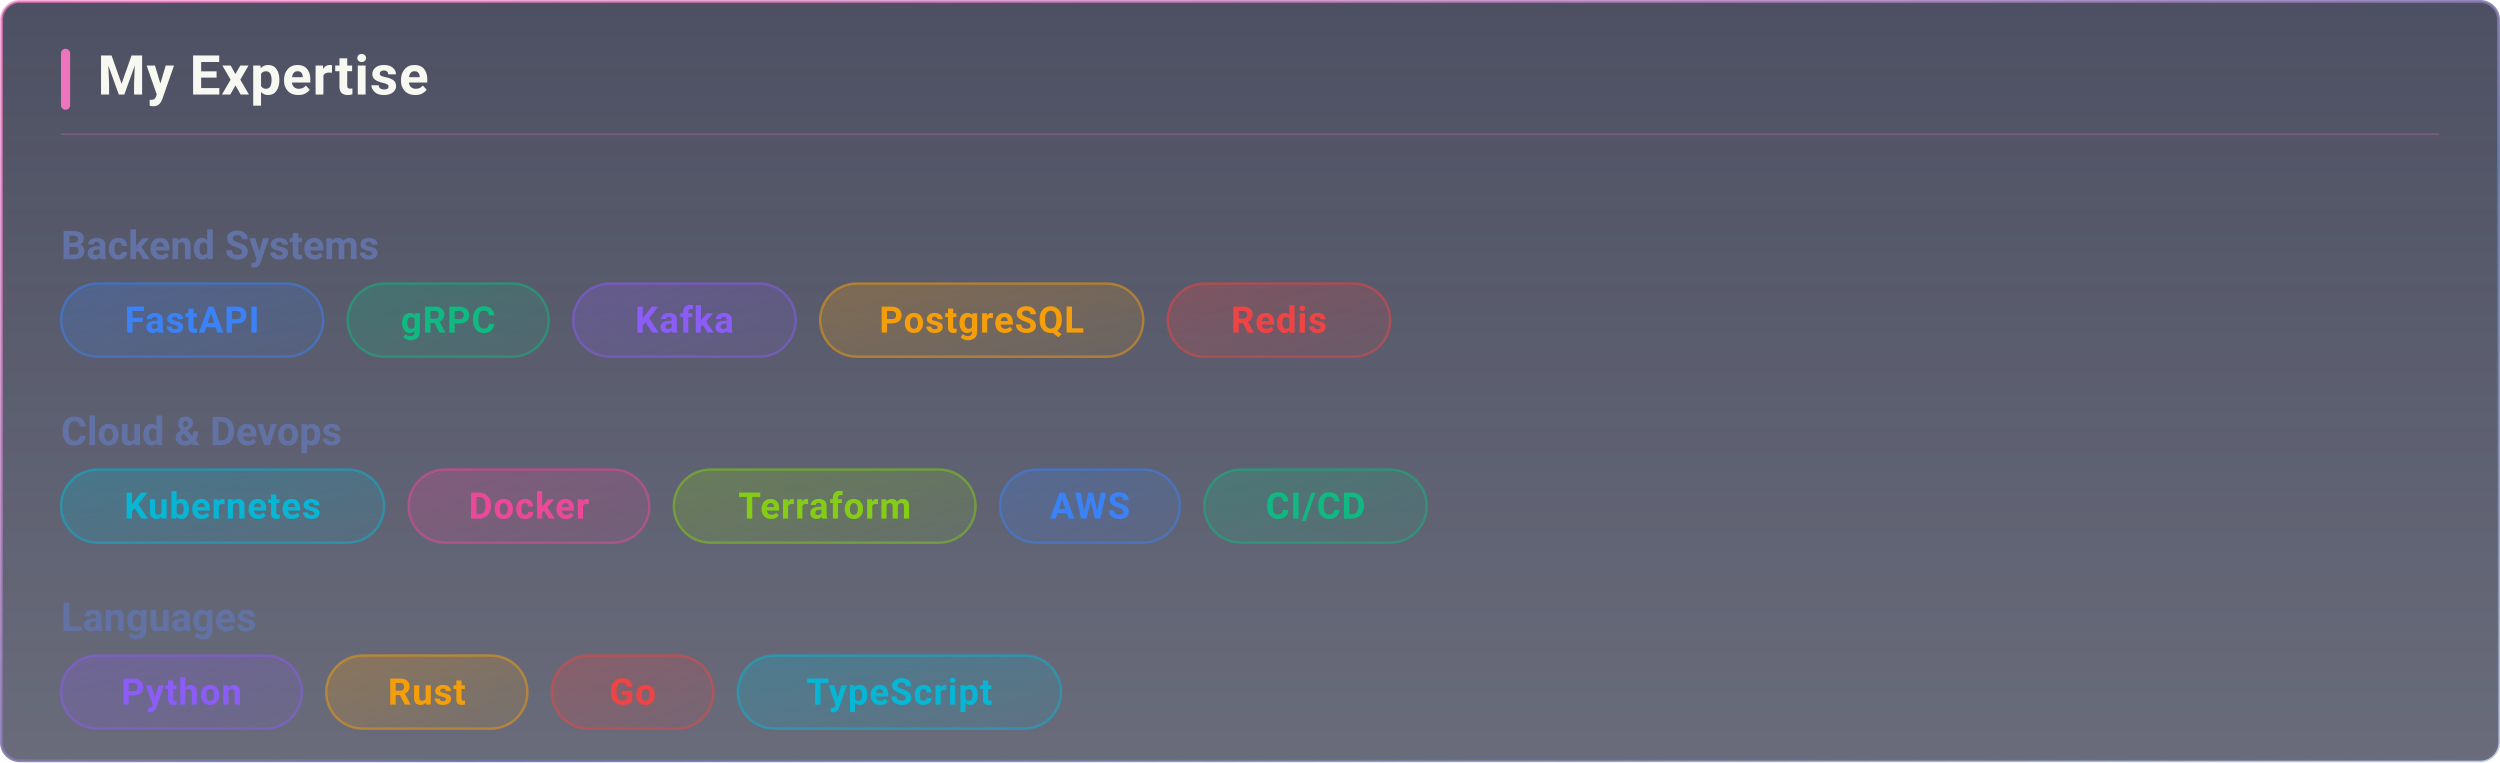
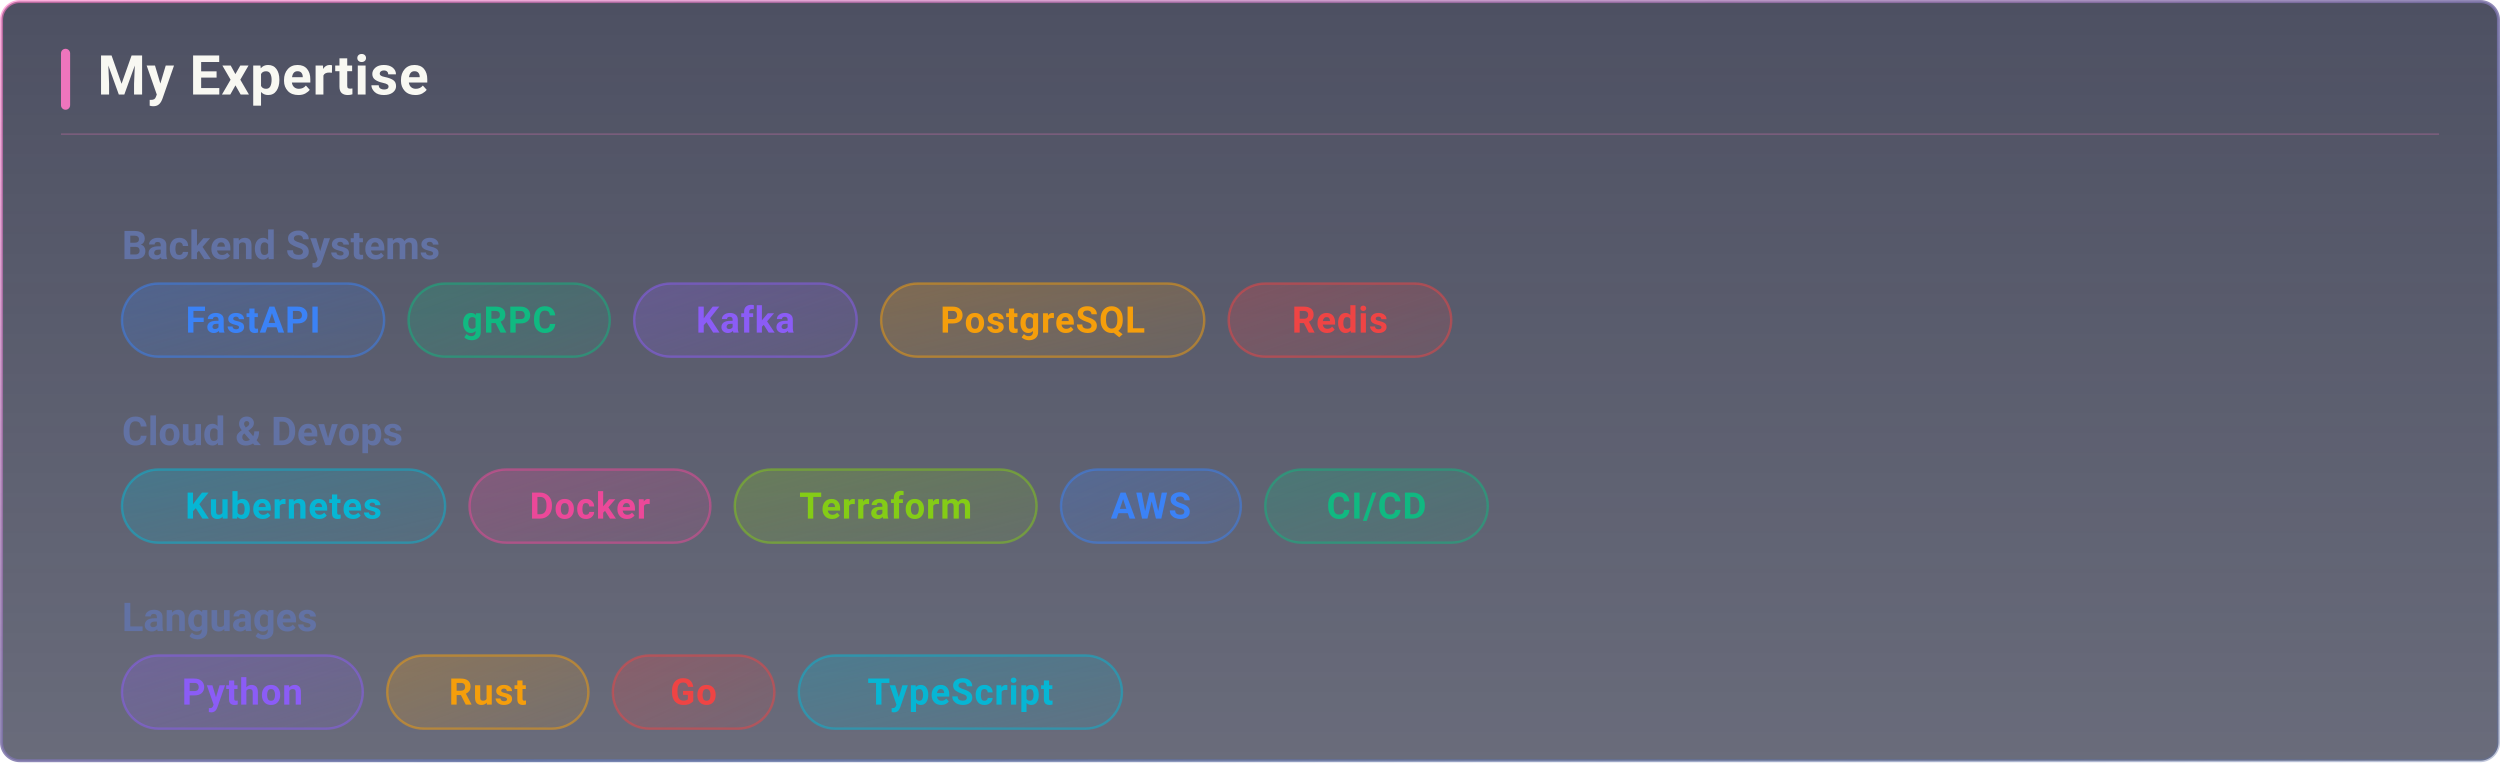
<svg xmlns="http://www.w3.org/2000/svg" width="820" height="250" viewBox="0 0 820 250" role="img">
  <defs>
    <linearGradient id="pf-progress-grad" x1="0%" y1="0%" x2="100%" y2="0%">
      <stop offset="0%" stop-color="#FF79C6" stop-opacity="0.75" />
      <stop offset="70%" stop-color="#FF79C6" />
      <stop offset="100%" stop-color="#FFB86C" stop-opacity="0.9" />
    </linearGradient>
    <linearGradient id="pf-card-border" x1="0%" y1="0%" x2="100%" y2="100%">
      <stop offset="0%" stop-color="#FF79C6" stop-opacity="0.6" />
      <stop offset="60%" stop-color="#6272A4" stop-opacity="0.9" />
      <stop offset="100%" stop-color="#6272A4" stop-opacity="0.4" />
    </linearGradient>
    <linearGradient id="pf-card-bg" x1="0%" y1="0%" x2="0%" y2="100%">
      <stop offset="0%" stop-color="#44475A" stop-opacity="0.95" />
      <stop offset="100%" stop-color="#44475A" stop-opacity="0.8" />
    </linearGradient>
    <linearGradient id="pf-card-gradient" x1="0%" y1="0%" x2="100%" y2="0%">
      <stop offset="0%" stop-color="#3b0918" />
      <stop offset="50%" stop-color="#1e1333" />
      <stop offset="100%" stop-color="#091629" />
    </linearGradient>
    <linearGradient id="pf-track-bg" x1="0%" y1="0%" x2="100%" y2="0%">
      <stop offset="0%" stop-color="#6272A4" stop-opacity="0.15" />
      <stop offset="100%" stop-color="#6272A4" stop-opacity="0.08" />
    </linearGradient>
    <linearGradient id="pf-badge-0" x1="0%" y1="0%" x2="100%" y2="100%">
      <stop offset="0%" stop-color="#3B82F6" stop-opacity="0.25" />
      <stop offset="100%" stop-color="#3B82F6" stop-opacity="0.1" />
    </linearGradient>
    <linearGradient id="pf-badge-1" x1="0%" y1="0%" x2="100%" y2="100%">
      <stop offset="0%" stop-color="#10B981" stop-opacity="0.25" />
      <stop offset="100%" stop-color="#10B981" stop-opacity="0.1" />
    </linearGradient>
    <linearGradient id="pf-badge-2" x1="0%" y1="0%" x2="100%" y2="100%">
      <stop offset="0%" stop-color="#8B5CF6" stop-opacity="0.25" />
      <stop offset="100%" stop-color="#8B5CF6" stop-opacity="0.1" />
    </linearGradient>
    <linearGradient id="pf-badge-3" x1="0%" y1="0%" x2="100%" y2="100%">
      <stop offset="0%" stop-color="#F59E0B" stop-opacity="0.25" />
      <stop offset="100%" stop-color="#F59E0B" stop-opacity="0.1" />
    </linearGradient>
    <linearGradient id="pf-badge-4" x1="0%" y1="0%" x2="100%" y2="100%">
      <stop offset="0%" stop-color="#EF4444" stop-opacity="0.25" />
      <stop offset="100%" stop-color="#EF4444" stop-opacity="0.1" />
    </linearGradient>
    <linearGradient id="pf-badge-5" x1="0%" y1="0%" x2="100%" y2="100%">
      <stop offset="0%" stop-color="#06B6D4" stop-opacity="0.25" />
      <stop offset="100%" stop-color="#06B6D4" stop-opacity="0.1" />
    </linearGradient>
    <linearGradient id="pf-badge-6" x1="0%" y1="0%" x2="100%" y2="100%">
      <stop offset="0%" stop-color="#EC4899" stop-opacity="0.25" />
      <stop offset="100%" stop-color="#EC4899" stop-opacity="0.1" />
    </linearGradient>
    <linearGradient id="pf-badge-7" x1="0%" y1="0%" x2="100%" y2="100%">
      <stop offset="0%" stop-color="#84CC16" stop-opacity="0.25" />
      <stop offset="100%" stop-color="#84CC16" stop-opacity="0.1" />
    </linearGradient>
  </defs>
  <svg x="0" y="0" width="820" height="250" viewBox="0 0 820 250" fill="none" role="group">
    <rect x="0.5" y="0.5" width="819" height="249" fill="url(#pf-card-bg)" stroke="url(#pf-card-border)" stroke-width="1" rx="6" />
    <rect x="20" y="16" width="3" height="20" rx="1.5" fill="#FF79C6" opacity="0.9" />
    <text x="32" y="31" font-family="system-ui, -apple-system, BlinkMacSystemFont, 'Segoe UI', Roboto, Helvetica, Arial, sans-serif" font-size="18" font-weight="700" fill="#F8F8F2" letter-spacing="0.3">My Expertise</text>
    <line x1="20" y1="44" x2="800" y2="44" stroke="#FF79C6" stroke-width="0.5" stroke-opacity="0.25" />
-     <text x="20" y="85" font-family="system-ui, -apple-system, BlinkMacSystemFont, 'Segoe UI', Roboto, Helvetica, Arial, sans-serif" font-size="13" font-weight="600" fill="#6272A4">Backend Systems</text>
+     <text x="40" y="85" font-family="system-ui, -apple-system, BlinkMacSystemFont, 'Segoe UI', Roboto, Helvetica, Arial, sans-serif" font-size="13" font-weight="600" fill="#6272A4">Backend Systems</text>
    <g role="term">
-       <rect x="20" y="93" width="86" height="24" rx="12" fill="url(#pf-badge-0)" stroke="#3B82F6" stroke-width="0.8" stroke-opacity="0.5" />
-       <text x="63.0" y="105.0" font-family="system-ui, -apple-system, BlinkMacSystemFont, 'Segoe UI', Roboto, Helvetica, Arial, sans-serif" font-size="12" fill="#3B82F6" text-anchor="middle" dominant-baseline="central" font-weight="600" letter-spacing="0.3">FastAPI</text>
+       <rect x="40" y="93" width="86" height="24" rx="12" fill="url(#pf-badge-0)" stroke="#3B82F6" stroke-width="0.8" stroke-opacity="0.5" />
+       <text x="83.0" y="105.0" font-family="system-ui, -apple-system, BlinkMacSystemFont, 'Segoe UI', Roboto, Helvetica, Arial, sans-serif" font-size="12" fill="#3B82F6" text-anchor="middle" dominant-baseline="central" font-weight="600" letter-spacing="0.3">FastAPI</text>
    </g>
    <g role="term">
-       <rect x="114" y="93" width="66" height="24" rx="12" fill="url(#pf-badge-1)" stroke="#10B981" stroke-width="0.8" stroke-opacity="0.5" />
-       <text x="147.0" y="105.0" font-family="system-ui, -apple-system, BlinkMacSystemFont, 'Segoe UI', Roboto, Helvetica, Arial, sans-serif" font-size="12" fill="#10B981" text-anchor="middle" dominant-baseline="central" font-weight="600" letter-spacing="0.3">gRPC</text>
+       <rect x="134" y="93" width="66" height="24" rx="12" fill="url(#pf-badge-1)" stroke="#10B981" stroke-width="0.8" stroke-opacity="0.5" />
+       <text x="167.0" y="105.0" font-family="system-ui, -apple-system, BlinkMacSystemFont, 'Segoe UI', Roboto, Helvetica, Arial, sans-serif" font-size="12" fill="#10B981" text-anchor="middle" dominant-baseline="central" font-weight="600" letter-spacing="0.3">gRPC</text>
    </g>
    <g role="term">
-       <rect x="188" y="93" width="73" height="24" rx="12" fill="url(#pf-badge-2)" stroke="#8B5CF6" stroke-width="0.8" stroke-opacity="0.5" />
-       <text x="224.5" y="105.0" font-family="system-ui, -apple-system, BlinkMacSystemFont, 'Segoe UI', Roboto, Helvetica, Arial, sans-serif" font-size="12" fill="#8B5CF6" text-anchor="middle" dominant-baseline="central" font-weight="600" letter-spacing="0.3">Kafka</text>
+       <rect x="208" y="93" width="73" height="24" rx="12" fill="url(#pf-badge-2)" stroke="#8B5CF6" stroke-width="0.8" stroke-opacity="0.5" />
+       <text x="244.5" y="105.0" font-family="system-ui, -apple-system, BlinkMacSystemFont, 'Segoe UI', Roboto, Helvetica, Arial, sans-serif" font-size="12" fill="#8B5CF6" text-anchor="middle" dominant-baseline="central" font-weight="600" letter-spacing="0.3">Kafka</text>
    </g>
    <g role="term">
-       <rect x="269" y="93" width="106" height="24" rx="12" fill="url(#pf-badge-3)" stroke="#F59E0B" stroke-width="0.8" stroke-opacity="0.5" />
-       <text x="322.0" y="105.0" font-family="system-ui, -apple-system, BlinkMacSystemFont, 'Segoe UI', Roboto, Helvetica, Arial, sans-serif" font-size="12" fill="#F59E0B" text-anchor="middle" dominant-baseline="central" font-weight="600" letter-spacing="0.3">PostgreSQL</text>
+       <rect x="289" y="93" width="106" height="24" rx="12" fill="url(#pf-badge-3)" stroke="#F59E0B" stroke-width="0.8" stroke-opacity="0.5" />
+       <text x="342.0" y="105.0" font-family="system-ui, -apple-system, BlinkMacSystemFont, 'Segoe UI', Roboto, Helvetica, Arial, sans-serif" font-size="12" fill="#F59E0B" text-anchor="middle" dominant-baseline="central" font-weight="600" letter-spacing="0.3">PostgreSQL</text>
    </g>
    <g role="term">
-       <rect x="383" y="93" width="73" height="24" rx="12" fill="url(#pf-badge-4)" stroke="#EF4444" stroke-width="0.8" stroke-opacity="0.5" />
-       <text x="419.5" y="105.0" font-family="system-ui, -apple-system, BlinkMacSystemFont, 'Segoe UI', Roboto, Helvetica, Arial, sans-serif" font-size="12" fill="#EF4444" text-anchor="middle" dominant-baseline="central" font-weight="600" letter-spacing="0.3">Redis</text>
+       <rect x="403" y="93" width="73" height="24" rx="12" fill="url(#pf-badge-4)" stroke="#EF4444" stroke-width="0.8" stroke-opacity="0.5" />
+       <text x="439.5" y="105.0" font-family="system-ui, -apple-system, BlinkMacSystemFont, 'Segoe UI', Roboto, Helvetica, Arial, sans-serif" font-size="12" fill="#EF4444" text-anchor="middle" dominant-baseline="central" font-weight="600" letter-spacing="0.3">Redis</text>
    </g>
-     <text x="20" y="146" font-family="system-ui, -apple-system, BlinkMacSystemFont, 'Segoe UI', Roboto, Helvetica, Arial, sans-serif" font-size="13" font-weight="600" fill="#6272A4">Cloud &amp; Devops</text>
+     <text x="40" y="146" font-family="system-ui, -apple-system, BlinkMacSystemFont, 'Segoe UI', Roboto, Helvetica, Arial, sans-serif" font-size="13" font-weight="600" fill="#6272A4">Cloud &amp; Devops</text>
    <g role="term">
-       <rect x="20" y="154" width="106" height="24" rx="12" fill="url(#pf-badge-5)" stroke="#06B6D4" stroke-width="0.8" stroke-opacity="0.5" />
-       <text x="73.0" y="166.0" font-family="system-ui, -apple-system, BlinkMacSystemFont, 'Segoe UI', Roboto, Helvetica, Arial, sans-serif" font-size="12" fill="#06B6D4" text-anchor="middle" dominant-baseline="central" font-weight="600" letter-spacing="0.3">Kubernetes</text>
+       <rect x="40" y="154" width="106" height="24" rx="12" fill="url(#pf-badge-5)" stroke="#06B6D4" stroke-width="0.8" stroke-opacity="0.5" />
+       <text x="93.0" y="166.0" font-family="system-ui, -apple-system, BlinkMacSystemFont, 'Segoe UI', Roboto, Helvetica, Arial, sans-serif" font-size="12" fill="#06B6D4" text-anchor="middle" dominant-baseline="central" font-weight="600" letter-spacing="0.3">Kubernetes</text>
    </g>
    <g role="term">
-       <rect x="134" y="154" width="79" height="24" rx="12" fill="url(#pf-badge-6)" stroke="#EC4899" stroke-width="0.8" stroke-opacity="0.5" />
-       <text x="173.5" y="166.0" font-family="system-ui, -apple-system, BlinkMacSystemFont, 'Segoe UI', Roboto, Helvetica, Arial, sans-serif" font-size="12" fill="#EC4899" text-anchor="middle" dominant-baseline="central" font-weight="600" letter-spacing="0.3">Docker</text>
+       <rect x="154" y="154" width="79" height="24" rx="12" fill="url(#pf-badge-6)" stroke="#EC4899" stroke-width="0.8" stroke-opacity="0.5" />
+       <text x="193.5" y="166.0" font-family="system-ui, -apple-system, BlinkMacSystemFont, 'Segoe UI', Roboto, Helvetica, Arial, sans-serif" font-size="12" fill="#EC4899" text-anchor="middle" dominant-baseline="central" font-weight="600" letter-spacing="0.3">Docker</text>
    </g>
    <g role="term">
-       <rect x="221" y="154" width="99" height="24" rx="12" fill="url(#pf-badge-7)" stroke="#84CC16" stroke-width="0.8" stroke-opacity="0.5" />
-       <text x="270.5" y="166.0" font-family="system-ui, -apple-system, BlinkMacSystemFont, 'Segoe UI', Roboto, Helvetica, Arial, sans-serif" font-size="12" fill="#84CC16" text-anchor="middle" dominant-baseline="central" font-weight="600" letter-spacing="0.3">Terraform</text>
+       <rect x="241" y="154" width="99" height="24" rx="12" fill="url(#pf-badge-7)" stroke="#84CC16" stroke-width="0.8" stroke-opacity="0.5" />
+       <text x="290.5" y="166.0" font-family="system-ui, -apple-system, BlinkMacSystemFont, 'Segoe UI', Roboto, Helvetica, Arial, sans-serif" font-size="12" fill="#84CC16" text-anchor="middle" dominant-baseline="central" font-weight="600" letter-spacing="0.3">Terraform</text>
    </g>
    <g role="term">
-       <rect x="328" y="154" width="59" height="24" rx="12" fill="url(#pf-badge-0)" stroke="#3B82F6" stroke-width="0.8" stroke-opacity="0.5" />
-       <text x="357.5" y="166.0" font-family="system-ui, -apple-system, BlinkMacSystemFont, 'Segoe UI', Roboto, Helvetica, Arial, sans-serif" font-size="12" fill="#3B82F6" text-anchor="middle" dominant-baseline="central" font-weight="600" letter-spacing="0.3">AWS</text>
+       <rect x="348" y="154" width="59" height="24" rx="12" fill="url(#pf-badge-0)" stroke="#3B82F6" stroke-width="0.8" stroke-opacity="0.5" />
+       <text x="377.5" y="166.0" font-family="system-ui, -apple-system, BlinkMacSystemFont, 'Segoe UI', Roboto, Helvetica, Arial, sans-serif" font-size="12" fill="#3B82F6" text-anchor="middle" dominant-baseline="central" font-weight="600" letter-spacing="0.3">AWS</text>
    </g>
    <g role="term">
-       <rect x="395" y="154" width="73" height="24" rx="12" fill="url(#pf-badge-1)" stroke="#10B981" stroke-width="0.8" stroke-opacity="0.5" />
-       <text x="431.5" y="166.0" font-family="system-ui, -apple-system, BlinkMacSystemFont, 'Segoe UI', Roboto, Helvetica, Arial, sans-serif" font-size="12" fill="#10B981" text-anchor="middle" dominant-baseline="central" font-weight="600" letter-spacing="0.3">CI/CD</text>
+       <rect x="415" y="154" width="73" height="24" rx="12" fill="url(#pf-badge-1)" stroke="#10B981" stroke-width="0.8" stroke-opacity="0.5" />
+       <text x="451.5" y="166.0" font-family="system-ui, -apple-system, BlinkMacSystemFont, 'Segoe UI', Roboto, Helvetica, Arial, sans-serif" font-size="12" fill="#10B981" text-anchor="middle" dominant-baseline="central" font-weight="600" letter-spacing="0.3">CI/CD</text>
    </g>
-     <text x="20" y="207" font-family="system-ui, -apple-system, BlinkMacSystemFont, 'Segoe UI', Roboto, Helvetica, Arial, sans-serif" font-size="13" font-weight="600" fill="#6272A4">Languages</text>
+     <text x="40" y="207" font-family="system-ui, -apple-system, BlinkMacSystemFont, 'Segoe UI', Roboto, Helvetica, Arial, sans-serif" font-size="13" font-weight="600" fill="#6272A4">Languages</text>
    <g role="term">
-       <rect x="20" y="215" width="79" height="24" rx="12" fill="url(#pf-badge-2)" stroke="#8B5CF6" stroke-width="0.8" stroke-opacity="0.5" />
-       <text x="59.5" y="227.0" font-family="system-ui, -apple-system, BlinkMacSystemFont, 'Segoe UI', Roboto, Helvetica, Arial, sans-serif" font-size="12" fill="#8B5CF6" text-anchor="middle" dominant-baseline="central" font-weight="600" letter-spacing="0.3">Python</text>
+       <rect x="40" y="215" width="79" height="24" rx="12" fill="url(#pf-badge-2)" stroke="#8B5CF6" stroke-width="0.8" stroke-opacity="0.5" />
+       <text x="79.5" y="227.0" font-family="system-ui, -apple-system, BlinkMacSystemFont, 'Segoe UI', Roboto, Helvetica, Arial, sans-serif" font-size="12" fill="#8B5CF6" text-anchor="middle" dominant-baseline="central" font-weight="600" letter-spacing="0.3">Python</text>
    </g>
    <g role="term">
-       <rect x="107" y="215" width="66" height="24" rx="12" fill="url(#pf-badge-3)" stroke="#F59E0B" stroke-width="0.8" stroke-opacity="0.5" />
-       <text x="140.0" y="227.0" font-family="system-ui, -apple-system, BlinkMacSystemFont, 'Segoe UI', Roboto, Helvetica, Arial, sans-serif" font-size="12" fill="#F59E0B" text-anchor="middle" dominant-baseline="central" font-weight="600" letter-spacing="0.3">Rust</text>
+       <rect x="127" y="215" width="66" height="24" rx="12" fill="url(#pf-badge-3)" stroke="#F59E0B" stroke-width="0.8" stroke-opacity="0.5" />
+       <text x="160.0" y="227.0" font-family="system-ui, -apple-system, BlinkMacSystemFont, 'Segoe UI', Roboto, Helvetica, Arial, sans-serif" font-size="12" fill="#F59E0B" text-anchor="middle" dominant-baseline="central" font-weight="600" letter-spacing="0.3">Rust</text>
    </g>
    <g role="term">
-       <rect x="181" y="215" width="53" height="24" rx="12" fill="url(#pf-badge-4)" stroke="#EF4444" stroke-width="0.8" stroke-opacity="0.5" />
-       <text x="207.5" y="227.0" font-family="system-ui, -apple-system, BlinkMacSystemFont, 'Segoe UI', Roboto, Helvetica, Arial, sans-serif" font-size="12" fill="#EF4444" text-anchor="middle" dominant-baseline="central" font-weight="600" letter-spacing="0.3">Go</text>
+       <rect x="201" y="215" width="53" height="24" rx="12" fill="url(#pf-badge-4)" stroke="#EF4444" stroke-width="0.8" stroke-opacity="0.5" />
+       <text x="227.5" y="227.0" font-family="system-ui, -apple-system, BlinkMacSystemFont, 'Segoe UI', Roboto, Helvetica, Arial, sans-serif" font-size="12" fill="#EF4444" text-anchor="middle" dominant-baseline="central" font-weight="600" letter-spacing="0.3">Go</text>
    </g>
    <g role="term">
-       <rect x="242" y="215" width="106" height="24" rx="12" fill="url(#pf-badge-5)" stroke="#06B6D4" stroke-width="0.8" stroke-opacity="0.5" />
-       <text x="295.0" y="227.0" font-family="system-ui, -apple-system, BlinkMacSystemFont, 'Segoe UI', Roboto, Helvetica, Arial, sans-serif" font-size="12" fill="#06B6D4" text-anchor="middle" dominant-baseline="central" font-weight="600" letter-spacing="0.3">TypeScript</text>
+       <rect x="262" y="215" width="106" height="24" rx="12" fill="url(#pf-badge-5)" stroke="#06B6D4" stroke-width="0.8" stroke-opacity="0.5" />
+       <text x="315.0" y="227.0" font-family="system-ui, -apple-system, BlinkMacSystemFont, 'Segoe UI', Roboto, Helvetica, Arial, sans-serif" font-size="12" fill="#06B6D4" text-anchor="middle" dominant-baseline="central" font-weight="600" letter-spacing="0.3">TypeScript</text>
    </g>
  </svg>
</svg>
